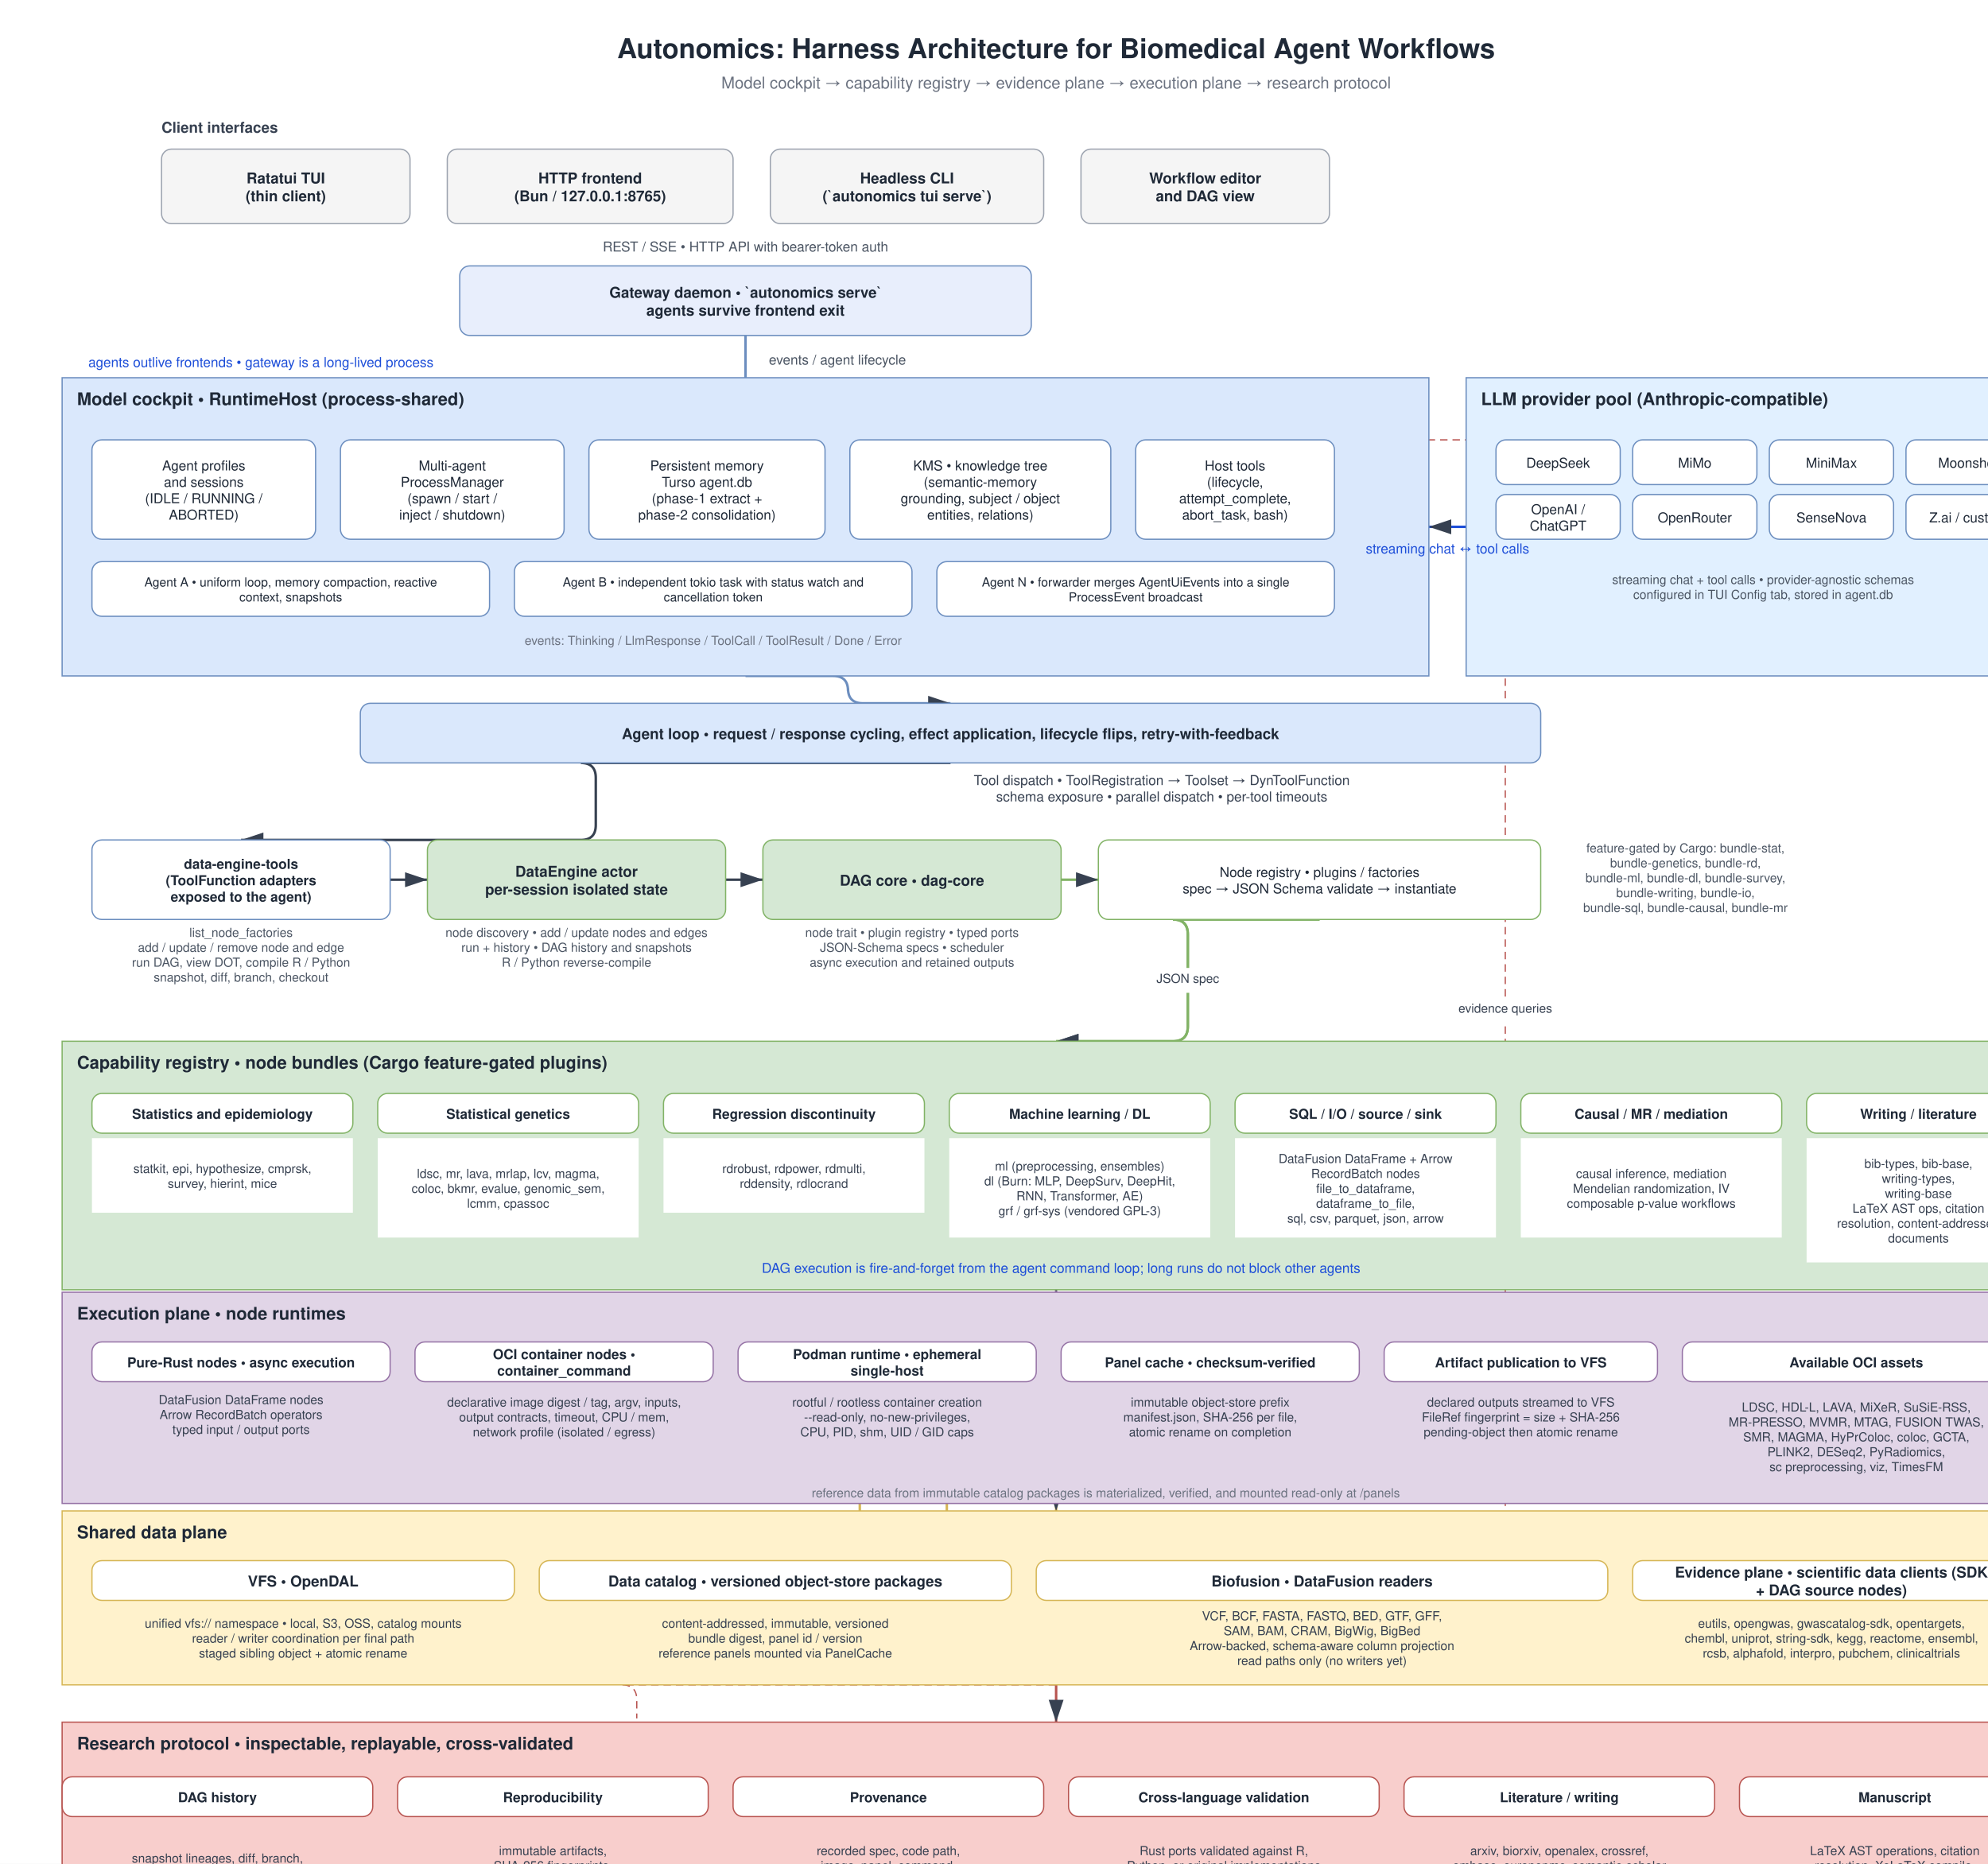
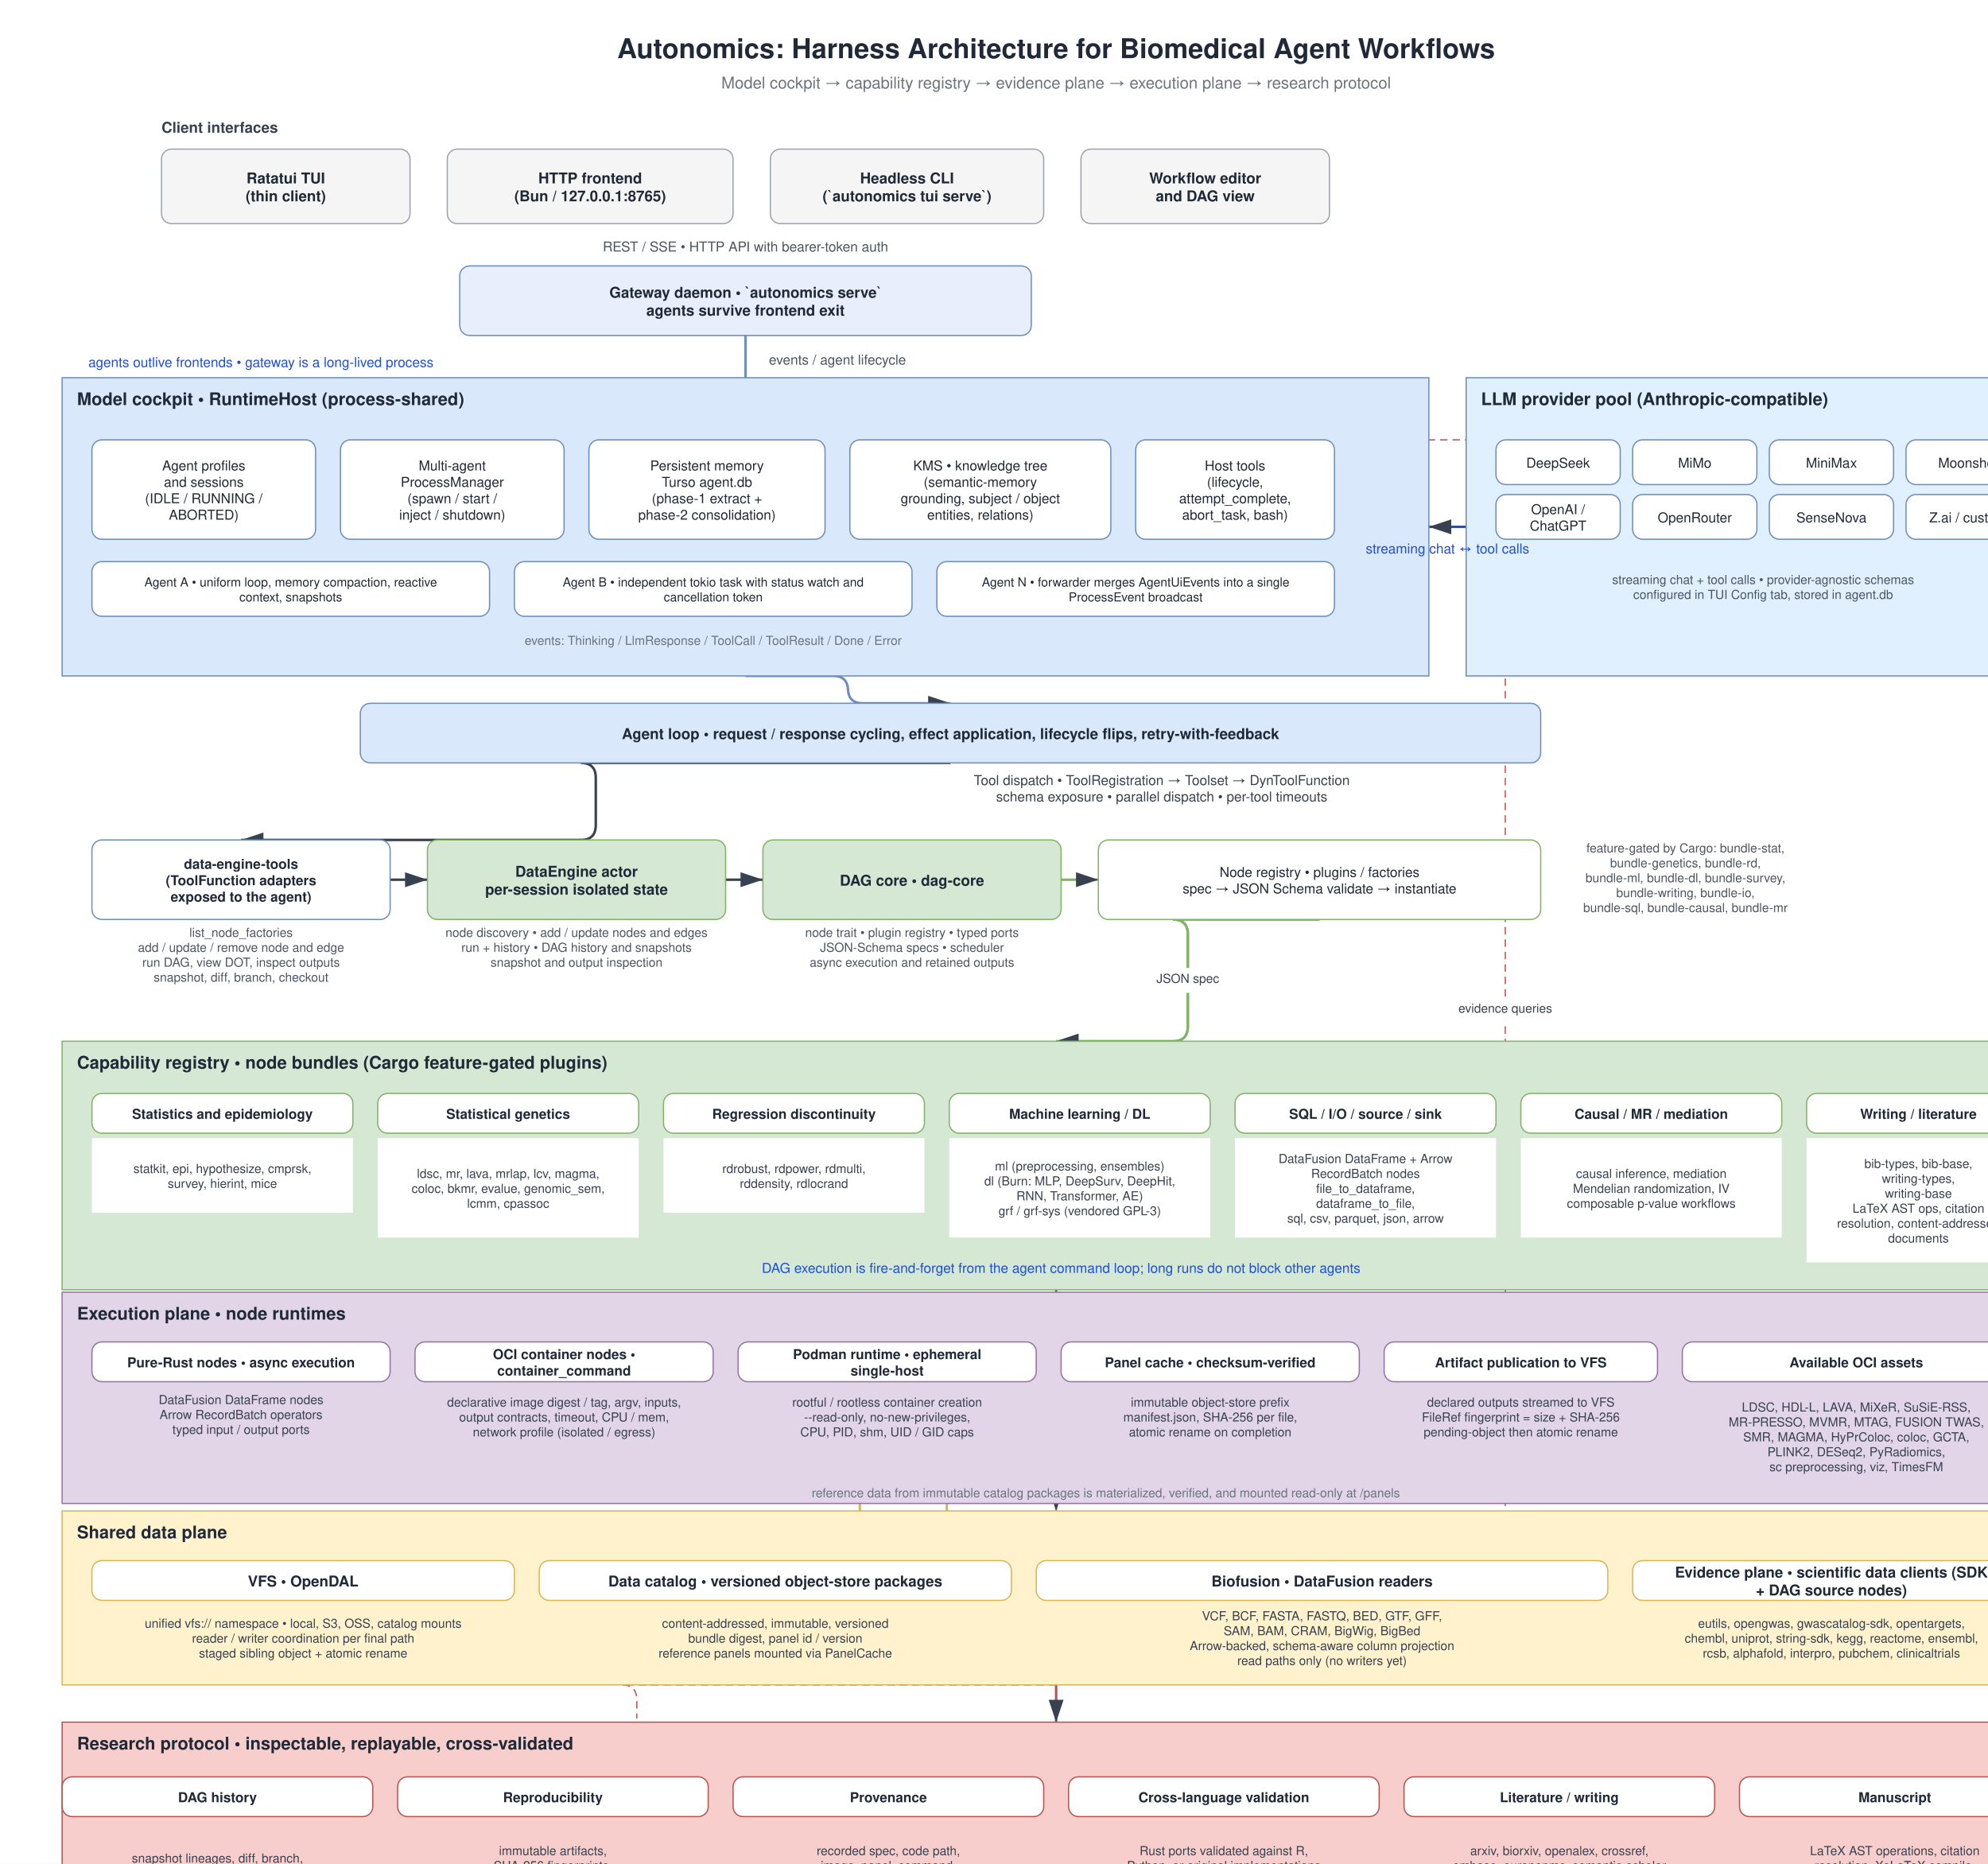
<svg xmlns="http://www.w3.org/2000/svg" viewBox="0 0 1600.0 1500.0" width="1600.0" height="1500.0">
  <defs>
    <marker id="arrow" markerWidth="10" markerHeight="10" refX="9" refY="3" orient="auto" markerUnits="strokeWidth">
      <path d="M0,0 L0,6 L9,3 z" fill="#374151" />
    </marker>
  </defs>
  <rect x="0" y="0" width="1600.0" height="1500.0" fill="#ffffff" />
  <path d="M 600.0 270.0 L 600.0 304.0" fill="none" stroke="#6c8ebf" stroke-width="2.0" />
  <path d="M 1180.0 424.0 L 1150.0 424.0" fill="none" stroke="#1d4ed8" stroke-width="2.0" marker-end="url(#arrow)" />
  <path d="M 600.0 544.0 L 670.5 544.0 Q 682.5 544.0 682.5 556.0 L 682.5 554.0 Q 682.5 566.0 694.5 566.0 L 765.0 566.0" fill="none" stroke="#6c8ebf" stroke-width="2.0" marker-end="url(#arrow)" />
  <path d="M 765.0 614.0 L 467.5 614.0 Q 479.5 614.0 479.5 626.0 L 479.5 664.0 Q 479.5 676.0 467.5 676.0 L 194.0 676.0" fill="none" stroke="#374151" stroke-width="2.0" marker-end="url(#arrow)" />
  <path d="M 314.0 708.0 L 344.0 708.0" fill="none" stroke="#374151" stroke-width="2.0" marker-end="url(#arrow)" />
  <path d="M 584.0 708.0 L 614.0 708.0" fill="none" stroke="#374151" stroke-width="2.0" marker-end="url(#arrow)" />
  <path d="M 854.0 708.0 L 884.0 708.0" fill="none" stroke="#82b366" stroke-width="2.0" marker-end="url(#arrow)" />
  <path d="M 1062.0 740.0 L 944.0 740.0 Q 956.0 740.0 956.0 752.0 L 956.0 826.0 Q 956.0 838.0 944.0 838.0 L 850.0 838.0" fill="none" stroke="#82b366" stroke-width="2.0" marker-end="url(#arrow)" />
  <path d="M 850.0 1038.0 L 850.0 1040.0" fill="none" stroke="#9673a6" stroke-width="2.0" marker-end="url(#arrow)" />
  <path d="M 850.0 1210.0 L 850.0 1216.0" fill="none" stroke="#d6b656" stroke-width="2.0" marker-end="url(#arrow)" />
  <path d="M 850.0 1356.0 L 850.0 1386.0" fill="none" stroke="#b85450" stroke-width="2.0" marker-end="url(#arrow)" />
  <path d="M 1062.0 740.0 L 944.0 740.0 Q 956.0 740.0 956.0 752.0 L 956.0 826.0 Q 956.0 838.0 944.0 838.0 L 850.0 838.0" fill="none" stroke="#82b366" stroke-width="2.0" marker-end="url(#arrow)" />
  <rect x="923.0" y="779.0" width="66.0" height="20.0" fill="white" stroke="none" rx="3" />
  <text x="956.0" y="791.0" fill="#374151" font-size="10" font-family="Helvetica, Arial, sans-serif" text-anchor="middle">JSON spec</text>
  <path d="M 1139.96 1112.928 L 679.98 1112.928 Q 691.98 1112.928 691.98 1124.928 L 691.98 1244.0 Q 691.98 1256.0 679.98 1256.0 L 244.0 1256.0" fill="none" stroke="#d6b656" stroke-width="2.0" marker-end="url(#arrow)" />
  <rect x="637.98" y="1174.464" width="108.0" height="20.0" fill="white" stroke="none" rx="3" />
  <text x="691.98" y="1186.464" fill="#374151" font-size="10" font-family="Helvetica, Arial, sans-serif" text-anchor="middle">vfs:// artifacts</text>
  <path d="M 900.08 1112.288 L 750.04 1112.288 Q 762.04 1112.288 762.04 1124.288 L 762.04 1244.0 Q 762.04 1256.0 750.04 1256.0 L 624.0 1256.0" fill="none" stroke="#d6b656" stroke-width="2.0" marker-end="url(#arrow)" />
  <rect x="672.04" y="1174.144" width="180.0" height="20.0" fill="white" stroke="none" rx="3" />
  <text x="762.04" y="1186.144" fill="#374151" font-size="10" font-family="Helvetica, Arial, sans-serif" text-anchor="middle">reference panels (read-only)</text>
  <path d="M 789.0 354.0 L 1199.5 354.0 Q 1211.5 354.0 1211.5 366.0 L 1211.5 1260.0 Q 1211.5 1272.0 1223.5 1272.0 L 1634.0 1272.0" fill="none" stroke="#b85450" stroke-width="1.0" stroke-dasharray="6 4" marker-end="url(#arrow)" />
  <rect x="1157.5" y="803.0" width="108.0" height="20.0" fill="white" stroke="none" rx="3" />
  <text x="1211.5" y="815.0" fill="#374151" font-size="10" font-family="Helvetica, Arial, sans-serif" text-anchor="middle">evidence queries</text>
  <path d="M 850.0 1356.0 L 500.5 1356.0 Q 512.5 1356.0 512.5 1368.0 L 512.5 1418.0 Q 512.5 1430.0 500.5 1430.0 L 175.0 1430.0" fill="none" stroke="#b85450" stroke-width="1.0" stroke-dasharray="6 4" marker-end="url(#arrow)" />
  <rect x="437.5" y="1383.0" width="150.0" height="20.0" fill="white" stroke="none" rx="3" />
  <text x="512.5" y="1395.0" fill="#374151" font-size="10" font-family="Helvetica, Arial, sans-serif" text-anchor="middle">replay / diff snapshots</text>
  <text x="850.0" y="46.8" fill="#1F2937" font-size="22.0" font-weight="bold" font-family="Helvetica, Arial, sans-serif" text-anchor="middle">Autonomics: Harness Architecture for Biomedical Agent Workflows</text>
  <text x="850.0" y="71.2" fill="#6B7280" font-size="13.0" font-weight="italic" font-family="Helvetica, Arial, sans-serif" text-anchor="middle">Model cockpit → capability registry → evidence plane → execution plane → research protocol</text>
  <text x="130.0" y="106.8" fill="#374151" font-size="12.0" font-weight="bold" font-family="Helvetica, Arial, sans-serif" text-anchor="start">Client interfaces</text>
  <rect x="130.0" y="120.0" width="200.0" height="60.0" rx="8" ry="8" fill="#f5f5f5" stroke="#9ca3af" stroke-width="1.0" />
  <text x="230.0" y="147.6" fill="#1F2937" font-size="12.0" font-weight="bold" font-family="Helvetica, Arial, sans-serif" text-anchor="middle">Ratatui TUI</text>
  <text x="230.0" y="162.0" fill="#1F2937" font-size="12.0" font-weight="bold" font-family="Helvetica, Arial, sans-serif" text-anchor="middle">(thin client)</text>
  <rect x="360.0" y="120.0" width="230.0" height="60.0" rx="8" ry="8" fill="#f5f5f5" stroke="#9ca3af" stroke-width="1.0" />
  <text x="475.0" y="147.6" fill="#1F2937" font-size="12.0" font-weight="bold" font-family="Helvetica, Arial, sans-serif" text-anchor="middle">HTTP frontend</text>
  <text x="475.0" y="162.0" fill="#1F2937" font-size="12.0" font-weight="bold" font-family="Helvetica, Arial, sans-serif" text-anchor="middle">(Bun / 127.0.0.1:8765)</text>
  <rect x="620.0" y="120.0" width="220.0" height="60.0" rx="8" ry="8" fill="#f5f5f5" stroke="#9ca3af" stroke-width="1.0" />
  <text x="730.0" y="147.6" fill="#1F2937" font-size="12.0" font-weight="bold" font-family="Helvetica, Arial, sans-serif" text-anchor="middle">Headless CLI</text>
  <text x="730.0" y="162.0" fill="#1F2937" font-size="12.0" font-weight="bold" font-family="Helvetica, Arial, sans-serif" text-anchor="middle">(`autonomics tui serve`)</text>
  <rect x="870.0" y="120.0" width="200.0" height="60.0" rx="8" ry="8" fill="#f5f5f5" stroke="#9ca3af" stroke-width="1.0" />
  <text x="970.0" y="147.6" fill="#1F2937" font-size="12.0" font-weight="bold" font-family="Helvetica, Arial, sans-serif" text-anchor="middle">Workflow editor</text>
  <text x="970.0" y="162.0" fill="#1F2937" font-size="12.0" font-weight="bold" font-family="Helvetica, Arial, sans-serif" text-anchor="middle">and DAG view</text>
  <text x="600.0" y="202.4" fill="#4b5563" font-size="11.0" font-weight="italic" font-family="Helvetica, Arial, sans-serif" text-anchor="middle">REST / SSE  •  HTTP API with bearer-token auth</text>
  <rect x="370.0" y="214.0" width="460.0" height="56.0" rx="8" ry="8" fill="#e8eefc" stroke="#6c8ebf" stroke-width="1.0" />
  <text x="600.0" y="239.6" fill="#1F2937" font-size="12.0" font-weight="bold" font-family="Helvetica, Arial, sans-serif" text-anchor="middle">Gateway daemon  •  `autonomics serve`</text>
  <text x="600.0" y="254.0" fill="#1F2937" font-size="12.0" font-weight="bold" font-family="Helvetica, Arial, sans-serif" text-anchor="middle">agents survive frontend exit</text>
  <text x="674.0" y="293.4" fill="#4b5563" font-size="11.0" font-weight="italic" font-family="Helvetica, Arial, sans-serif" text-anchor="middle">events / agent lifecycle</text>
  <rect x="50.0" y="304.0" width="1100.0" height="240.0" rx="0" ry="0" fill="#dae8fc" stroke="#6c8ebf" stroke-width="1.0" />
  <text x="62.0" y="326.0" fill="#1F2937" font-size="14.0" font-weight="bold" font-family="Helvetica, Arial, sans-serif" text-anchor="start">Model cockpit  •  RuntimeHost (process-shared)</text>
  <rect x="74.0" y="354.0" width="180.0" height="80.0" rx="8" ry="8" fill="#ffffff" stroke="#6c8ebf" stroke-width="1.0" />
  <text x="164.0" y="378.6" fill="#1F2937" font-size="11.0" font-weight="italic" font-family="Helvetica, Arial, sans-serif" text-anchor="middle">Agent profiles</text>
  <text x="164.0" y="391.8" fill="#1F2937" font-size="11.0" font-weight="italic" font-family="Helvetica, Arial, sans-serif" text-anchor="middle">and sessions</text>
  <text x="164.0" y="405.0" fill="#1F2937" font-size="11.0" font-weight="italic" font-family="Helvetica, Arial, sans-serif" text-anchor="middle">(IDLE / RUNNING /</text>
  <text x="164.0" y="418.2" fill="#1F2937" font-size="11.0" font-weight="italic" font-family="Helvetica, Arial, sans-serif" text-anchor="middle">ABORTED)</text>
  <rect x="274.0" y="354.0" width="180.0" height="80.0" rx="8" ry="8" fill="#ffffff" stroke="#6c8ebf" stroke-width="1.0" />
  <text x="364.0" y="378.6" fill="#1F2937" font-size="11.0" font-weight="italic" font-family="Helvetica, Arial, sans-serif" text-anchor="middle">Multi-agent</text>
  <text x="364.0" y="391.8" fill="#1F2937" font-size="11.0" font-weight="italic" font-family="Helvetica, Arial, sans-serif" text-anchor="middle">ProcessManager</text>
  <text x="364.0" y="405.0" fill="#1F2937" font-size="11.0" font-weight="italic" font-family="Helvetica, Arial, sans-serif" text-anchor="middle">(spawn / start /</text>
  <text x="364.0" y="418.2" fill="#1F2937" font-size="11.0" font-weight="italic" font-family="Helvetica, Arial, sans-serif" text-anchor="middle">inject / shutdown)</text>
  <rect x="474.0" y="354.0" width="190.0" height="80.0" rx="8" ry="8" fill="#ffffff" stroke="#6c8ebf" stroke-width="1.0" />
  <text x="569.0" y="378.6" fill="#1F2937" font-size="11.0" font-weight="italic" font-family="Helvetica, Arial, sans-serif" text-anchor="middle">Persistent memory</text>
  <text x="569.0" y="391.8" fill="#1F2937" font-size="11.0" font-weight="italic" font-family="Helvetica, Arial, sans-serif" text-anchor="middle">Turso agent.db</text>
  <text x="569.0" y="405.0" fill="#1F2937" font-size="11.0" font-weight="italic" font-family="Helvetica, Arial, sans-serif" text-anchor="middle">(phase-1 extract +</text>
  <text x="569.0" y="418.2" fill="#1F2937" font-size="11.0" font-weight="italic" font-family="Helvetica, Arial, sans-serif" text-anchor="middle">phase-2 consolidation)</text>
  <rect x="684.0" y="354.0" width="210.0" height="80.0" rx="8" ry="8" fill="#ffffff" stroke="#6c8ebf" stroke-width="1.0" />
  <text x="789.0" y="378.6" fill="#1F2937" font-size="11.0" font-weight="italic" font-family="Helvetica, Arial, sans-serif" text-anchor="middle">KMS  •  knowledge tree</text>
  <text x="789.0" y="391.8" fill="#1F2937" font-size="11.0" font-weight="italic" font-family="Helvetica, Arial, sans-serif" text-anchor="middle">(semantic-memory</text>
  <text x="789.0" y="405.0" fill="#1F2937" font-size="11.0" font-weight="italic" font-family="Helvetica, Arial, sans-serif" text-anchor="middle">grounding, subject / object</text>
  <text x="789.0" y="418.2" fill="#1F2937" font-size="11.0" font-weight="italic" font-family="Helvetica, Arial, sans-serif" text-anchor="middle">entities, relations)</text>
  <rect x="914.0" y="354.0" width="160.0" height="80.0" rx="8" ry="8" fill="#ffffff" stroke="#6c8ebf" stroke-width="1.0" />
  <text x="994.0" y="378.6" fill="#1F2937" font-size="11.0" font-weight="italic" font-family="Helvetica, Arial, sans-serif" text-anchor="middle">Host tools</text>
  <text x="994.0" y="391.8" fill="#1F2937" font-size="11.0" font-weight="italic" font-family="Helvetica, Arial, sans-serif" text-anchor="middle">(lifecycle,</text>
  <text x="994.0" y="405.0" fill="#1F2937" font-size="11.0" font-weight="italic" font-family="Helvetica, Arial, sans-serif" text-anchor="middle">attempt_complete,</text>
  <text x="994.0" y="418.2" fill="#1F2937" font-size="11.0" font-weight="italic" font-family="Helvetica, Arial, sans-serif" text-anchor="middle">abort_task, bash)</text>
  <rect x="74.0" y="452.0" width="320.0" height="44.0" rx="8" ry="8" fill="#ffffff" stroke="#6c8ebf" stroke-width="1.0" />
  <text x="234.0" y="472.0" fill="#1F2937" font-size="10.0" font-weight="italic" font-family="Helvetica, Arial, sans-serif" text-anchor="middle">Agent A  •  uniform loop, memory compaction, reactive</text>
  <text x="234.0" y="484.0" fill="#1F2937" font-size="10.0" font-weight="italic" font-family="Helvetica, Arial, sans-serif" text-anchor="middle">context, snapshots</text>
  <rect x="414.0" y="452.0" width="320.0" height="44.0" rx="8" ry="8" fill="#ffffff" stroke="#6c8ebf" stroke-width="1.0" />
  <text x="574.0" y="472.0" fill="#1F2937" font-size="10.0" font-weight="italic" font-family="Helvetica, Arial, sans-serif" text-anchor="middle">Agent B  •  independent tokio task with status watch and</text>
  <text x="574.0" y="484.0" fill="#1F2937" font-size="10.0" font-weight="italic" font-family="Helvetica, Arial, sans-serif" text-anchor="middle">cancellation token</text>
  <rect x="754.0" y="452.0" width="320.0" height="44.0" rx="8" ry="8" fill="#ffffff" stroke="#6c8ebf" stroke-width="1.0" />
  <text x="914.0" y="472.0" fill="#1F2937" font-size="10.0" font-weight="italic" font-family="Helvetica, Arial, sans-serif" text-anchor="middle">Agent N  •  forwarder merges AgentUiEvents into a single</text>
  <text x="914.0" y="484.0" fill="#1F2937" font-size="10.0" font-weight="italic" font-family="Helvetica, Arial, sans-serif" text-anchor="middle">ProcessEvent broadcast</text>
  <text x="574.0" y="519.0" fill="#6b7280" font-size="10.0" font-weight="italic" font-family="Helvetica, Arial, sans-serif" text-anchor="middle">events: Thinking / LlmResponse / ToolCall / ToolResult / Done / Error</text>
  <rect x="1180.0" y="304.0" width="470.0" height="240.0" rx="0" ry="0" fill="#e1f0ff" stroke="#6c8ebf" stroke-width="1.0" />
  <text x="1192.0" y="326.0" fill="#1F2937" font-size="14.0" font-weight="bold" font-family="Helvetica, Arial, sans-serif" text-anchor="start">LLM provider pool (Anthropic-compatible)</text>
  <rect x="1204.0" y="354.0" width="100.0" height="36.0" rx="8" ry="8" fill="#ffffff" stroke="#6c8ebf" stroke-width="1.0" />
  <text x="1254.0" y="376.4" fill="#1F2937" font-size="11.0" font-weight="italic" font-family="Helvetica, Arial, sans-serif" text-anchor="middle">DeepSeek</text>
  <rect x="1314.0" y="354.0" width="100.0" height="36.0" rx="8" ry="8" fill="#ffffff" stroke="#6c8ebf" stroke-width="1.0" />
  <text x="1364.0" y="376.4" fill="#1F2937" font-size="11.0" font-weight="italic" font-family="Helvetica, Arial, sans-serif" text-anchor="middle">MiMo</text>
  <rect x="1424.0" y="354.0" width="100.0" height="36.0" rx="8" ry="8" fill="#ffffff" stroke="#6c8ebf" stroke-width="1.0" />
  <text x="1474.0" y="376.4" fill="#1F2937" font-size="11.0" font-weight="italic" font-family="Helvetica, Arial, sans-serif" text-anchor="middle">MiniMax</text>
  <rect x="1534.0" y="354.0" width="100.0" height="36.0" rx="8" ry="8" fill="#ffffff" stroke="#6c8ebf" stroke-width="1.0" />
  <text x="1584.0" y="376.4" fill="#1F2937" font-size="11.0" font-weight="italic" font-family="Helvetica, Arial, sans-serif" text-anchor="middle">Moonshot</text>
  <rect x="1204.0" y="398.0" width="100.0" height="36.0" rx="8" ry="8" fill="#ffffff" stroke="#6c8ebf" stroke-width="1.0" />
  <text x="1254.0" y="413.8" fill="#1F2937" font-size="11.0" font-weight="italic" font-family="Helvetica, Arial, sans-serif" text-anchor="middle">OpenAI /</text>
  <text x="1254.0" y="427.0" fill="#1F2937" font-size="11.0" font-weight="italic" font-family="Helvetica, Arial, sans-serif" text-anchor="middle">ChatGPT</text>
  <rect x="1314.0" y="398.0" width="100.0" height="36.0" rx="8" ry="8" fill="#ffffff" stroke="#6c8ebf" stroke-width="1.0" />
  <text x="1364.0" y="420.4" fill="#1F2937" font-size="11.0" font-weight="italic" font-family="Helvetica, Arial, sans-serif" text-anchor="middle">OpenRouter</text>
  <rect x="1424.0" y="398.0" width="100.0" height="36.0" rx="8" ry="8" fill="#ffffff" stroke="#6c8ebf" stroke-width="1.0" />
  <text x="1474.0" y="420.4" fill="#1F2937" font-size="11.0" font-weight="italic" font-family="Helvetica, Arial, sans-serif" text-anchor="middle">SenseNova</text>
  <rect x="1534.0" y="398.0" width="100.0" height="36.0" rx="8" ry="8" fill="#ffffff" stroke="#6c8ebf" stroke-width="1.0" />
  <text x="1584.0" y="420.4" fill="#1F2937" font-size="11.0" font-weight="italic" font-family="Helvetica, Arial, sans-serif" text-anchor="middle">Z.ai / custom</text>
  <text x="1419.0" y="470.0" fill="#4b5563" font-size="10.0" font-weight="italic" font-family="Helvetica, Arial, sans-serif" text-anchor="middle">streaming chat + tool calls  •  provider-agnostic schemas</text>
  <text x="1419.0" y="482.0" fill="#4b5563" font-size="10.0" font-weight="italic" font-family="Helvetica, Arial, sans-serif" text-anchor="middle">configured in TUI Config tab, stored in agent.db</text>
  <text x="1165.0" y="445.4" fill="#1d4ed8" font-size="11.0" font-weight="italic" font-family="Helvetica, Arial, sans-serif" text-anchor="middle">streaming chat ↔ tool calls</text>
  <rect x="290.0" y="566.0" width="950.0" height="48.0" rx="8" ry="8" fill="#dae8fc" stroke="#6c8ebf" stroke-width="1.0" />
  <text x="765.0" y="594.8" fill="#1F2937" font-size="12.0" font-weight="bold" font-family="Helvetica, Arial, sans-serif" text-anchor="middle">Agent loop  •  request / response cycling, effect application, lifecycle flips, retry-with-feedback</text>
  <text x="935.0" y="631.8" fill="#374151" font-size="11.0" font-weight="italic" font-family="Helvetica, Arial, sans-serif" text-anchor="middle">Tool dispatch  •  ToolRegistration → Toolset → DynToolFunction</text>
  <text x="935.0" y="645.0" fill="#374151" font-size="11.0" font-weight="italic" font-family="Helvetica, Arial, sans-serif" text-anchor="middle">schema exposure  •  parallel dispatch  •  per-tool timeouts</text>
  <rect x="74.0" y="676.0" width="240.0" height="64.0" rx="8" ry="8" fill="#ffffff" stroke="#6c8ebf" stroke-width="1.0" />
  <text x="194.0" y="699.2" fill="#1F2937" font-size="11.0" font-weight="bold" font-family="Helvetica, Arial, sans-serif" text-anchor="middle">data-engine-tools</text>
  <text x="194.0" y="712.4" fill="#1F2937" font-size="11.0" font-weight="bold" font-family="Helvetica, Arial, sans-serif" text-anchor="middle">(ToolFunction adapters</text>
  <text x="194.0" y="725.6" fill="#1F2937" font-size="11.0" font-weight="bold" font-family="Helvetica, Arial, sans-serif" text-anchor="middle">exposed to the agent)</text>
  <text x="194.0" y="754.0" fill="#4b5563" font-size="10.0" font-weight="italic" font-family="Helvetica, Arial, sans-serif" text-anchor="middle">list_node_factories</text>
  <text x="194.0" y="766.0" fill="#4b5563" font-size="10.0" font-weight="italic" font-family="Helvetica, Arial, sans-serif" text-anchor="middle">add / update / remove node and edge</text>
-   <text x="194.0" y="778.0" fill="#4b5563" font-size="10.0" font-weight="italic" font-family="Helvetica, Arial, sans-serif" text-anchor="middle">run DAG, view DOT, compile R / Python</text>
+   <text x="194.0" y="778.0" fill="#4b5563" font-size="10.0" font-weight="italic" font-family="Helvetica, Arial, sans-serif" text-anchor="middle">run DAG, view DOT, inspect outputs</text>
  <text x="194.0" y="790.0" fill="#4b5563" font-size="10.0" font-weight="italic" font-family="Helvetica, Arial, sans-serif" text-anchor="middle">snapshot, diff, branch, checkout</text>
  <rect x="344.0" y="676.0" width="240.0" height="64.0" rx="8" ry="8" fill="#d5e8d4" stroke="#82b366" stroke-width="1.0" />
  <text x="464.0" y="705.6" fill="#1F2937" font-size="12.0" font-weight="bold" font-family="Helvetica, Arial, sans-serif" text-anchor="middle">DataEngine actor</text>
  <text x="464.0" y="720.0" fill="#1F2937" font-size="12.0" font-weight="bold" font-family="Helvetica, Arial, sans-serif" text-anchor="middle">per-session isolated state</text>
  <text x="464.0" y="754.0" fill="#4b5563" font-size="10.0" font-weight="italic" font-family="Helvetica, Arial, sans-serif" text-anchor="middle">node discovery  •  add / update nodes and edges</text>
  <text x="464.0" y="766.0" fill="#4b5563" font-size="10.0" font-weight="italic" font-family="Helvetica, Arial, sans-serif" text-anchor="middle">run + history  •  DAG history and snapshots</text>
-   <text x="464.0" y="778.0" fill="#4b5563" font-size="10.0" font-weight="italic" font-family="Helvetica, Arial, sans-serif" text-anchor="middle">R / Python reverse-compile</text>
+   <text x="464.0" y="778.0" fill="#4b5563" font-size="10.0" font-weight="italic" font-family="Helvetica, Arial, sans-serif" text-anchor="middle">snapshot and output inspection</text>
  <rect x="614.0" y="676.0" width="240.0" height="64.0" rx="8" ry="8" fill="#d5e8d4" stroke="#82b366" stroke-width="1.0" />
  <text x="734.0" y="712.8" fill="#1F2937" font-size="12.0" font-weight="bold" font-family="Helvetica, Arial, sans-serif" text-anchor="middle">DAG core  •  dag-core</text>
  <text x="734.0" y="754.0" fill="#4b5563" font-size="10.0" font-weight="italic" font-family="Helvetica, Arial, sans-serif" text-anchor="middle">node trait  •  plugin registry  •  typed ports</text>
  <text x="734.0" y="766.0" fill="#4b5563" font-size="10.0" font-weight="italic" font-family="Helvetica, Arial, sans-serif" text-anchor="middle">JSON-Schema specs  •  scheduler</text>
  <text x="734.0" y="778.0" fill="#4b5563" font-size="10.0" font-weight="italic" font-family="Helvetica, Arial, sans-serif" text-anchor="middle">async execution and retained outputs</text>
  <rect x="884.0" y="676.0" width="356.0" height="64.0" rx="8" ry="8" fill="#ffffff" stroke="#82b366" stroke-width="1.0" />
  <text x="1062.0" y="705.8" fill="#1F2937" font-size="11.0" font-weight="italic" font-family="Helvetica, Arial, sans-serif" text-anchor="middle">Node registry  •  plugins / factories</text>
  <text x="1062.0" y="719.0" fill="#1F2937" font-size="11.0" font-weight="italic" font-family="Helvetica, Arial, sans-serif" text-anchor="middle">spec  →  JSON Schema validate  →  instantiate</text>
  <text x="1356.5" y="686.0" fill="#4b5563" font-size="10.0" font-weight="italic" font-family="Helvetica, Arial, sans-serif" text-anchor="middle">feature-gated by Cargo: bundle-stat,</text>
  <text x="1356.5" y="698.0" fill="#4b5563" font-size="10.0" font-weight="italic" font-family="Helvetica, Arial, sans-serif" text-anchor="middle">bundle-genetics, bundle-rd,</text>
  <text x="1356.5" y="710.0" fill="#4b5563" font-size="10.0" font-weight="italic" font-family="Helvetica, Arial, sans-serif" text-anchor="middle">bundle-ml, bundle-dl, bundle-survey,</text>
  <text x="1356.5" y="722.0" fill="#4b5563" font-size="10.0" font-weight="italic" font-family="Helvetica, Arial, sans-serif" text-anchor="middle">bundle-writing, bundle-io,</text>
  <text x="1356.5" y="734.0" fill="#4b5563" font-size="10.0" font-weight="italic" font-family="Helvetica, Arial, sans-serif" text-anchor="middle">bundle-sql, bundle-causal, bundle-mr</text>
  <rect x="50.0" y="838.0" width="1600.0" height="200.0" rx="0" ry="0" fill="#d5e8d4" stroke="#82b366" stroke-width="1.0" />
  <text x="62.0" y="860.0" fill="#1F2937" font-size="14.0" font-weight="bold" font-family="Helvetica, Arial, sans-serif" text-anchor="start">Capability registry  •  node bundles (Cargo feature-gated plugins)</text>
  <rect x="74.0" y="880.0" width="210.0" height="32.0" rx="8" ry="8" fill="#ffffff" stroke="#82b366" stroke-width="1.0" />
  <text x="179.0" y="900.4" fill="#1F2937" font-size="11.0" font-weight="bold" font-family="Helvetica, Arial, sans-serif" text-anchor="middle">Statistics and epidemiology</text>
  <rect x="74.0" y="916.0" width="210.0" height="60.0" rx="0" ry="0" fill="#ffffff" stroke="none" stroke-width="1.0" />
  <text x="179.0" y="944.0" fill="#374151" font-size="10.0" font-weight="italic" font-family="Helvetica, Arial, sans-serif" text-anchor="middle">statkit, epi, hypothesize, cmprsk,</text>
  <text x="179.0" y="956.0" fill="#374151" font-size="10.0" font-weight="italic" font-family="Helvetica, Arial, sans-serif" text-anchor="middle">survey, hierint, mice</text>
  <rect x="304.0" y="880.0" width="210.0" height="32.0" rx="8" ry="8" fill="#ffffff" stroke="#82b366" stroke-width="1.0" />
  <text x="409.0" y="900.4" fill="#1F2937" font-size="11.0" font-weight="bold" font-family="Helvetica, Arial, sans-serif" text-anchor="middle">Statistical genetics</text>
  <rect x="304.0" y="916.0" width="210.0" height="80.0" rx="0" ry="0" fill="#ffffff" stroke="none" stroke-width="1.0" />
  <text x="409.0" y="948.0" fill="#374151" font-size="10.0" font-weight="italic" font-family="Helvetica, Arial, sans-serif" text-anchor="middle">ldsc, mr, lava, mrlap, lcv, magma,</text>
  <text x="409.0" y="960.0" fill="#374151" font-size="10.0" font-weight="italic" font-family="Helvetica, Arial, sans-serif" text-anchor="middle">coloc, bkmr, evalue, genomic_sem,</text>
  <text x="409.0" y="972.0" fill="#374151" font-size="10.0" font-weight="italic" font-family="Helvetica, Arial, sans-serif" text-anchor="middle">lcmm, cpassoc</text>
  <rect x="534.0" y="880.0" width="210.0" height="32.0" rx="8" ry="8" fill="#ffffff" stroke="#82b366" stroke-width="1.0" />
  <text x="639.0" y="900.4" fill="#1F2937" font-size="11.0" font-weight="bold" font-family="Helvetica, Arial, sans-serif" text-anchor="middle">Regression discontinuity</text>
  <rect x="534.0" y="916.0" width="210.0" height="60.0" rx="0" ry="0" fill="#ffffff" stroke="none" stroke-width="1.0" />
  <text x="639.0" y="944.0" fill="#374151" font-size="10.0" font-weight="italic" font-family="Helvetica, Arial, sans-serif" text-anchor="middle">rdrobust, rdpower, rdmulti,</text>
  <text x="639.0" y="956.0" fill="#374151" font-size="10.0" font-weight="italic" font-family="Helvetica, Arial, sans-serif" text-anchor="middle">rddensity, rdlocrand</text>
  <rect x="764.0" y="880.0" width="210.0" height="32.0" rx="8" ry="8" fill="#ffffff" stroke="#82b366" stroke-width="1.0" />
  <text x="869.0" y="900.4" fill="#1F2937" font-size="11.0" font-weight="bold" font-family="Helvetica, Arial, sans-serif" text-anchor="middle">Machine learning / DL</text>
  <rect x="764.0" y="916.0" width="210.0" height="80.0" rx="0" ry="0" fill="#ffffff" stroke="none" stroke-width="1.0" />
  <text x="869.0" y="942.0" fill="#374151" font-size="10.0" font-weight="italic" font-family="Helvetica, Arial, sans-serif" text-anchor="middle">ml (preprocessing, ensembles)</text>
  <text x="869.0" y="954.0" fill="#374151" font-size="10.0" font-weight="italic" font-family="Helvetica, Arial, sans-serif" text-anchor="middle">dl (Burn: MLP, DeepSurv, DeepHit,</text>
  <text x="869.0" y="966.0" fill="#374151" font-size="10.0" font-weight="italic" font-family="Helvetica, Arial, sans-serif" text-anchor="middle">RNN, Transformer, AE)</text>
  <text x="869.0" y="978.0" fill="#374151" font-size="10.0" font-weight="italic" font-family="Helvetica, Arial, sans-serif" text-anchor="middle">grf / grf-sys (vendored GPL-3)</text>
  <rect x="994.0" y="880.0" width="210.0" height="32.0" rx="8" ry="8" fill="#ffffff" stroke="#82b366" stroke-width="1.0" />
  <text x="1099.0" y="900.4" fill="#1F2937" font-size="11.0" font-weight="bold" font-family="Helvetica, Arial, sans-serif" text-anchor="middle">SQL / I/O / source / sink</text>
  <rect x="994.0" y="916.0" width="210.0" height="80.0" rx="0" ry="0" fill="#ffffff" stroke="none" stroke-width="1.0" />
  <text x="1099.0" y="936.0" fill="#374151" font-size="10.0" font-weight="italic" font-family="Helvetica, Arial, sans-serif" text-anchor="middle">DataFusion DataFrame + Arrow</text>
  <text x="1099.0" y="948.0" fill="#374151" font-size="10.0" font-weight="italic" font-family="Helvetica, Arial, sans-serif" text-anchor="middle">RecordBatch nodes</text>
  <text x="1099.0" y="960.0" fill="#374151" font-size="10.0" font-weight="italic" font-family="Helvetica, Arial, sans-serif" text-anchor="middle">file_to_dataframe,</text>
  <text x="1099.0" y="972.0" fill="#374151" font-size="10.0" font-weight="italic" font-family="Helvetica, Arial, sans-serif" text-anchor="middle">dataframe_to_file,</text>
  <text x="1099.0" y="984.0" fill="#374151" font-size="10.0" font-weight="italic" font-family="Helvetica, Arial, sans-serif" text-anchor="middle">sql, csv, parquet, json, arrow</text>
  <rect x="1224.0" y="880.0" width="210.0" height="32.0" rx="8" ry="8" fill="#ffffff" stroke="#82b366" stroke-width="1.0" />
  <text x="1329.0" y="900.4" fill="#1F2937" font-size="11.0" font-weight="bold" font-family="Helvetica, Arial, sans-serif" text-anchor="middle">Causal / MR / mediation</text>
  <rect x="1224.0" y="916.0" width="210.0" height="80.0" rx="0" ry="0" fill="#ffffff" stroke="none" stroke-width="1.0" />
  <text x="1329.0" y="948.0" fill="#374151" font-size="10.0" font-weight="italic" font-family="Helvetica, Arial, sans-serif" text-anchor="middle">causal inference, mediation</text>
  <text x="1329.0" y="960.0" fill="#374151" font-size="10.0" font-weight="italic" font-family="Helvetica, Arial, sans-serif" text-anchor="middle">Mendelian randomization, IV</text>
  <text x="1329.0" y="972.0" fill="#374151" font-size="10.0" font-weight="italic" font-family="Helvetica, Arial, sans-serif" text-anchor="middle">composable p-value workflows</text>
  <rect x="1454.0" y="880.0" width="180.0" height="32.0" rx="8" ry="8" fill="#ffffff" stroke="#82b366" stroke-width="1.0" />
  <text x="1544.0" y="900.4" fill="#1F2937" font-size="11.0" font-weight="bold" font-family="Helvetica, Arial, sans-serif" text-anchor="middle">Writing / literature</text>
  <rect x="1454.0" y="916.0" width="180.0" height="100.0" rx="0" ry="0" fill="#ffffff" stroke="none" stroke-width="1.0" />
  <text x="1544.0" y="940.0" fill="#374151" font-size="10.0" font-weight="italic" font-family="Helvetica, Arial, sans-serif" text-anchor="middle">bib-types, bib-base,</text>
  <text x="1544.0" y="952.0" fill="#374151" font-size="10.0" font-weight="italic" font-family="Helvetica, Arial, sans-serif" text-anchor="middle">writing-types,</text>
  <text x="1544.0" y="964.0" fill="#374151" font-size="10.0" font-weight="italic" font-family="Helvetica, Arial, sans-serif" text-anchor="middle">writing-base</text>
  <text x="1544.0" y="976.0" fill="#374151" font-size="10.0" font-weight="italic" font-family="Helvetica, Arial, sans-serif" text-anchor="middle">LaTeX AST ops, citation</text>
  <text x="1544.0" y="988.0" fill="#374151" font-size="10.0" font-weight="italic" font-family="Helvetica, Arial, sans-serif" text-anchor="middle">resolution, content-addressed</text>
  <text x="1544.0" y="1000.0" fill="#374151" font-size="10.0" font-weight="italic" font-family="Helvetica, Arial, sans-serif" text-anchor="middle">documents</text>
  <text x="854.0" y="1024.4" fill="#1d4ed8" font-size="11.0" font-weight="italic" font-family="Helvetica, Arial, sans-serif" text-anchor="middle">DAG execution is fire-and-forget from the agent command loop; long runs do not block other agents</text>
  <rect x="50.0" y="1040.0" width="1600.0" height="170.0" rx="0" ry="0" fill="#e1d5e7" stroke="#9673a6" stroke-width="1.0" />
  <text x="62.0" y="1062.0" fill="#1F2937" font-size="14.0" font-weight="bold" font-family="Helvetica, Arial, sans-serif" text-anchor="start">Execution plane  •  node runtimes</text>
  <rect x="74.0" y="1080.0" width="240.0" height="32.0" rx="8" ry="8" fill="#ffffff" stroke="#9673a6" stroke-width="1.0" />
  <text x="194.0" y="1100.4" fill="#1F2937" font-size="11.0" font-weight="bold" font-family="Helvetica, Arial, sans-serif" text-anchor="middle">Pure-Rust nodes  •  async execution</text>
  <text x="194.0" y="1130.0" fill="#374151" font-size="10.0" font-weight="italic" font-family="Helvetica, Arial, sans-serif" text-anchor="middle">DataFusion DataFrame nodes</text>
  <text x="194.0" y="1142.0" fill="#374151" font-size="10.0" font-weight="italic" font-family="Helvetica, Arial, sans-serif" text-anchor="middle">Arrow RecordBatch operators</text>
  <text x="194.0" y="1154.0" fill="#374151" font-size="10.0" font-weight="italic" font-family="Helvetica, Arial, sans-serif" text-anchor="middle">typed input / output ports</text>
  <rect x="334.0" y="1080.0" width="240.0" height="32.0" rx="8" ry="8" fill="#ffffff" stroke="#9673a6" stroke-width="1.0" />
  <text x="454.0" y="1093.8" fill="#1F2937" font-size="11.0" font-weight="bold" font-family="Helvetica, Arial, sans-serif" text-anchor="middle">OCI container nodes  •</text>
  <text x="454.0" y="1107.0" fill="#1F2937" font-size="11.0" font-weight="bold" font-family="Helvetica, Arial, sans-serif" text-anchor="middle">container_command</text>
  <text x="454.0" y="1132.0" fill="#374151" font-size="10.0" font-weight="italic" font-family="Helvetica, Arial, sans-serif" text-anchor="middle">declarative image digest / tag, argv, inputs,</text>
  <text x="454.0" y="1144.0" fill="#374151" font-size="10.0" font-weight="italic" font-family="Helvetica, Arial, sans-serif" text-anchor="middle">output contracts, timeout, CPU / mem,</text>
  <text x="454.0" y="1156.0" fill="#374151" font-size="10.0" font-weight="italic" font-family="Helvetica, Arial, sans-serif" text-anchor="middle">network profile (isolated / egress)</text>
  <rect x="594.0" y="1080.0" width="240.0" height="32.0" rx="8" ry="8" fill="#ffffff" stroke="#9673a6" stroke-width="1.0" />
  <text x="714.0" y="1093.8" fill="#1F2937" font-size="11.0" font-weight="bold" font-family="Helvetica, Arial, sans-serif" text-anchor="middle">Podman runtime  •  ephemeral</text>
  <text x="714.0" y="1107.0" fill="#1F2937" font-size="11.0" font-weight="bold" font-family="Helvetica, Arial, sans-serif" text-anchor="middle">single-host</text>
  <text x="714.0" y="1132.0" fill="#374151" font-size="10.0" font-weight="italic" font-family="Helvetica, Arial, sans-serif" text-anchor="middle">rootful / rootless container creation</text>
  <text x="714.0" y="1144.0" fill="#374151" font-size="10.0" font-weight="italic" font-family="Helvetica, Arial, sans-serif" text-anchor="middle">--read-only, no-new-privileges,</text>
  <text x="714.0" y="1156.0" fill="#374151" font-size="10.0" font-weight="italic" font-family="Helvetica, Arial, sans-serif" text-anchor="middle">CPU, PID, shm, UID / GID caps</text>
  <rect x="854.0" y="1080.0" width="240.0" height="32.0" rx="8" ry="8" fill="#ffffff" stroke="#9673a6" stroke-width="1.0" />
  <text x="974.0" y="1100.4" fill="#1F2937" font-size="11.0" font-weight="bold" font-family="Helvetica, Arial, sans-serif" text-anchor="middle">Panel cache  •  checksum-verified</text>
  <text x="974.0" y="1132.0" fill="#374151" font-size="10.0" font-weight="italic" font-family="Helvetica, Arial, sans-serif" text-anchor="middle">immutable object-store prefix</text>
  <text x="974.0" y="1144.0" fill="#374151" font-size="10.0" font-weight="italic" font-family="Helvetica, Arial, sans-serif" text-anchor="middle">manifest.json, SHA-256 per file,</text>
  <text x="974.0" y="1156.0" fill="#374151" font-size="10.0" font-weight="italic" font-family="Helvetica, Arial, sans-serif" text-anchor="middle">atomic rename on completion</text>
  <rect x="1114.0" y="1080.0" width="220.0" height="32.0" rx="8" ry="8" fill="#ffffff" stroke="#9673a6" stroke-width="1.0" />
  <text x="1224.0" y="1100.4" fill="#1F2937" font-size="11.0" font-weight="bold" font-family="Helvetica, Arial, sans-serif" text-anchor="middle">Artifact publication to VFS</text>
  <text x="1224.0" y="1132.0" fill="#374151" font-size="10.0" font-weight="italic" font-family="Helvetica, Arial, sans-serif" text-anchor="middle">declared outputs streamed to VFS</text>
  <text x="1224.0" y="1144.0" fill="#374151" font-size="10.0" font-weight="italic" font-family="Helvetica, Arial, sans-serif" text-anchor="middle">FileRef fingerprint = size + SHA-256</text>
  <text x="1224.0" y="1156.0" fill="#374151" font-size="10.0" font-weight="italic" font-family="Helvetica, Arial, sans-serif" text-anchor="middle">pending-object then atomic rename</text>
  <rect x="1354.0" y="1080.0" width="280.0" height="32.0" rx="8" ry="8" fill="#ffffff" stroke="#9673a6" stroke-width="1.0" />
  <text x="1494.0" y="1100.4" fill="#1F2937" font-size="11.0" font-weight="bold" font-family="Helvetica, Arial, sans-serif" text-anchor="middle">Available OCI assets</text>
  <text x="1494.0" y="1136.0" fill="#374151" font-size="10.0" font-weight="italic" font-family="Helvetica, Arial, sans-serif" text-anchor="middle">LDSC, HDL-L, LAVA, MiXeR, SuSiE-RSS,</text>
  <text x="1494.0" y="1148.0" fill="#374151" font-size="10.0" font-weight="italic" font-family="Helvetica, Arial, sans-serif" text-anchor="middle">MR-PRESSO, MVMR, MTAG, FUSION TWAS,</text>
  <text x="1494.0" y="1160.0" fill="#374151" font-size="10.0" font-weight="italic" font-family="Helvetica, Arial, sans-serif" text-anchor="middle">SMR, MAGMA, HyPrColoc, coloc, GCTA,</text>
  <text x="1494.0" y="1172.0" fill="#374151" font-size="10.0" font-weight="italic" font-family="Helvetica, Arial, sans-serif" text-anchor="middle">PLINK2, DESeq2, PyRadiomics,</text>
  <text x="1494.0" y="1184.0" fill="#374151" font-size="10.0" font-weight="italic" font-family="Helvetica, Arial, sans-serif" text-anchor="middle">sc preprocessing, viz, TimesFM</text>
  <text x="890.0" y="1205.0" fill="#6b7280" font-size="10.0" font-weight="italic" font-family="Helvetica, Arial, sans-serif" text-anchor="middle">reference data from immutable catalog packages is materialized, verified, and mounted read-only at /panels</text>
  <rect x="50.0" y="1216.0" width="1600.0" height="140.0" rx="0" ry="0" fill="#fff2cc" stroke="#d6b656" stroke-width="1.0" />
  <text x="62.0" y="1238.0" fill="#1F2937" font-size="14.0" font-weight="bold" font-family="Helvetica, Arial, sans-serif" text-anchor="start">Shared data plane</text>
  <rect x="74.0" y="1256.0" width="340.0" height="32.0" rx="8" ry="8" fill="#ffffff" stroke="#d6b656" stroke-width="1.0" />
  <text x="244.0" y="1276.8" fill="#1F2937" font-size="12.0" font-weight="bold" font-family="Helvetica, Arial, sans-serif" text-anchor="middle">VFS  •  OpenDAL</text>
  <text x="244.0" y="1310.0" fill="#374151" font-size="10.0" font-weight="italic" font-family="Helvetica, Arial, sans-serif" text-anchor="middle">unified vfs:// namespace  •  local, S3, OSS, catalog mounts</text>
  <text x="244.0" y="1322.0" fill="#374151" font-size="10.0" font-weight="italic" font-family="Helvetica, Arial, sans-serif" text-anchor="middle">reader / writer coordination per final path</text>
  <text x="244.0" y="1334.0" fill="#374151" font-size="10.0" font-weight="italic" font-family="Helvetica, Arial, sans-serif" text-anchor="middle">staged sibling object + atomic rename</text>
  <rect x="434.0" y="1256.0" width="380.0" height="32.0" rx="8" ry="8" fill="#ffffff" stroke="#d6b656" stroke-width="1.0" />
  <text x="624.0" y="1276.8" fill="#1F2937" font-size="12.0" font-weight="bold" font-family="Helvetica, Arial, sans-serif" text-anchor="middle">Data catalog  •  versioned object-store packages</text>
  <text x="624.0" y="1310.0" fill="#374151" font-size="10.0" font-weight="italic" font-family="Helvetica, Arial, sans-serif" text-anchor="middle">content-addressed, immutable, versioned</text>
  <text x="624.0" y="1322.0" fill="#374151" font-size="10.0" font-weight="italic" font-family="Helvetica, Arial, sans-serif" text-anchor="middle">bundle digest, panel id / version</text>
  <text x="624.0" y="1334.0" fill="#374151" font-size="10.0" font-weight="italic" font-family="Helvetica, Arial, sans-serif" text-anchor="middle">reference panels mounted via PanelCache</text>
  <rect x="834.0" y="1256.0" width="460.0" height="32.0" rx="8" ry="8" fill="#ffffff" stroke="#d6b656" stroke-width="1.0" />
  <text x="1064.0" y="1276.8" fill="#1F2937" font-size="12.0" font-weight="bold" font-family="Helvetica, Arial, sans-serif" text-anchor="middle">Biofusion  •  DataFusion readers</text>
  <text x="1064.0" y="1304.0" fill="#374151" font-size="10.0" font-weight="italic" font-family="Helvetica, Arial, sans-serif" text-anchor="middle">VCF, BCF, FASTA, FASTQ, BED, GTF, GFF,</text>
  <text x="1064.0" y="1316.0" fill="#374151" font-size="10.0" font-weight="italic" font-family="Helvetica, Arial, sans-serif" text-anchor="middle">SAM, BAM, CRAM, BigWig, BigBed</text>
  <text x="1064.0" y="1328.0" fill="#374151" font-size="10.0" font-weight="italic" font-family="Helvetica, Arial, sans-serif" text-anchor="middle">Arrow-backed, schema-aware column projection</text>
  <text x="1064.0" y="1340.0" fill="#374151" font-size="10.0" font-weight="italic" font-family="Helvetica, Arial, sans-serif" text-anchor="middle">read paths only (no writers yet)</text>
  <rect x="1314.0" y="1256.0" width="320.0" height="32.0" rx="8" ry="8" fill="#ffffff" stroke="#d6b656" stroke-width="1.0" />
  <text x="1474.0" y="1269.6" fill="#1F2937" font-size="12.0" font-weight="bold" font-family="Helvetica, Arial, sans-serif" text-anchor="middle">Evidence plane  •  scientific data clients (SDK</text>
  <text x="1474.0" y="1284.0" fill="#1F2937" font-size="12.0" font-weight="bold" font-family="Helvetica, Arial, sans-serif" text-anchor="middle">+ DAG source nodes)</text>
  <text x="1474.0" y="1310.0" fill="#374151" font-size="10.0" font-weight="italic" font-family="Helvetica, Arial, sans-serif" text-anchor="middle">eutils, opengwas, gwascatalog-sdk, opentargets,</text>
  <text x="1474.0" y="1322.0" fill="#374151" font-size="10.0" font-weight="italic" font-family="Helvetica, Arial, sans-serif" text-anchor="middle">chembl, uniprot, string-sdk, kegg, reactome, ensembl,</text>
  <text x="1474.0" y="1334.0" fill="#374151" font-size="10.0" font-weight="italic" font-family="Helvetica, Arial, sans-serif" text-anchor="middle">rcsb, alphafold, interpro, pubchem, clinicaltrials</text>
  <rect x="50.0" y="1386.0" width="1600.0" height="180.0" rx="0" ry="0" fill="#f8cecc" stroke="#b85450" stroke-width="1.0" />
  <text x="62.0" y="1408.0" fill="#1F2937" font-size="14.0" font-weight="bold" font-family="Helvetica, Arial, sans-serif" text-anchor="start">Research protocol  •  inspectable, replayable, cross-validated</text>
  <rect x="50.0" y="1430.0" width="250.0" height="32.0" rx="8" ry="8" fill="#ffffff" stroke="#b85450" stroke-width="1.0" />
  <text x="175.0" y="1450.4" fill="#1F2937" font-size="11.0" font-weight="bold" font-family="Helvetica, Arial, sans-serif" text-anchor="middle">DAG history</text>
  <text x="175.0" y="1499.0" fill="#374151" font-size="10.0" font-weight="italic" font-family="Helvetica, Arial, sans-serif" text-anchor="middle">snapshot lineages, diff, branch,</text>
  <text x="175.0" y="1511.0" fill="#374151" font-size="10.0" font-weight="italic" font-family="Helvetica, Arial, sans-serif" text-anchor="middle">checkout, ref DAGs</text>
  <rect x="320.0" y="1430.0" width="250.0" height="32.0" rx="8" ry="8" fill="#ffffff" stroke="#b85450" stroke-width="1.0" />
  <text x="445.0" y="1450.4" fill="#1F2937" font-size="11.0" font-weight="bold" font-family="Helvetica, Arial, sans-serif" text-anchor="middle">Reproducibility</text>
  <text x="445.0" y="1493.0" fill="#374151" font-size="10.0" font-weight="italic" font-family="Helvetica, Arial, sans-serif" text-anchor="middle">immutable artifacts,</text>
  <text x="445.0" y="1505.0" fill="#374151" font-size="10.0" font-weight="italic" font-family="Helvetica, Arial, sans-serif" text-anchor="middle">SHA-256 fingerprints,</text>
  <text x="445.0" y="1517.0" fill="#374151" font-size="10.0" font-weight="italic" font-family="Helvetica, Arial, sans-serif" text-anchor="middle">container digest pinning</text>
  <rect x="590.0" y="1430.0" width="250.0" height="32.0" rx="8" ry="8" fill="#ffffff" stroke="#b85450" stroke-width="1.0" />
  <text x="715.0" y="1450.4" fill="#1F2937" font-size="11.0" font-weight="bold" font-family="Helvetica, Arial, sans-serif" text-anchor="middle">Provenance</text>
  <text x="715.0" y="1493.0" fill="#374151" font-size="10.0" font-weight="italic" font-family="Helvetica, Arial, sans-serif" text-anchor="middle">recorded spec, code path,</text>
  <text x="715.0" y="1505.0" fill="#374151" font-size="10.0" font-weight="italic" font-family="Helvetica, Arial, sans-serif" text-anchor="middle">image, panel, command,</text>
  <text x="715.0" y="1517.0" fill="#374151" font-size="10.0" font-weight="italic" font-family="Helvetica, Arial, sans-serif" text-anchor="middle">environment version</text>
  <rect x="860.0" y="1430.0" width="250.0" height="32.0" rx="8" ry="8" fill="#ffffff" stroke="#b85450" stroke-width="1.0" />
  <text x="985.0" y="1450.4" fill="#1F2937" font-size="11.0" font-weight="bold" font-family="Helvetica, Arial, sans-serif" text-anchor="middle">Cross-language validation</text>
  <text x="985.0" y="1493.0" fill="#374151" font-size="10.0" font-weight="italic" font-family="Helvetica, Arial, sans-serif" text-anchor="middle">Rust ports validated against R,</text>
  <text x="985.0" y="1505.0" fill="#374151" font-size="10.0" font-weight="italic" font-family="Helvetica, Arial, sans-serif" text-anchor="middle">Python, or original implementations</text>
  <text x="985.0" y="1517.0" fill="#374151" font-size="10.0" font-weight="italic" font-family="Helvetica, Arial, sans-serif" text-anchor="middle">where practical</text>
  <rect x="1130.0" y="1430.0" width="250.0" height="32.0" rx="8" ry="8" fill="#ffffff" stroke="#b85450" stroke-width="1.0" />
  <text x="1255.0" y="1450.4" fill="#1F2937" font-size="11.0" font-weight="bold" font-family="Helvetica, Arial, sans-serif" text-anchor="middle">Literature / writing</text>
  <text x="1255.0" y="1493.0" fill="#374151" font-size="10.0" font-weight="italic" font-family="Helvetica, Arial, sans-serif" text-anchor="middle">arxiv, biorxiv, openalex, crossref,</text>
  <text x="1255.0" y="1505.0" fill="#374151" font-size="10.0" font-weight="italic" font-family="Helvetica, Arial, sans-serif" text-anchor="middle">embase, europepmc, semantic-scholar</text>
  <text x="1255.0" y="1517.0" fill="#374151" font-size="10.0" font-weight="italic" font-family="Helvetica, Arial, sans-serif" text-anchor="middle">BibTeX / RIS / CSL export</text>
  <rect x="1400.0" y="1430.0" width="250.0" height="32.0" rx="8" ry="8" fill="#ffffff" stroke="#b85450" stroke-width="1.0" />
  <text x="1525.0" y="1450.4" fill="#1F2937" font-size="11.0" font-weight="bold" font-family="Helvetica, Arial, sans-serif" text-anchor="middle">Manuscript</text>
  <text x="1525.0" y="1493.0" fill="#374151" font-size="10.0" font-weight="italic" font-family="Helvetica, Arial, sans-serif" text-anchor="middle">LaTeX AST operations, citation</text>
  <text x="1525.0" y="1505.0" fill="#374151" font-size="10.0" font-weight="italic" font-family="Helvetica, Arial, sans-serif" text-anchor="middle">resolution, XeLaTeX compile,</text>
  <text x="1525.0" y="1517.0" fill="#374151" font-size="10.0" font-weight="italic" font-family="Helvetica, Arial, sans-serif" text-anchor="middle">carries DAG artifacts into paper</text>
  <text x="210.0" y="295.4" fill="#1d4ed8" font-size="11.0" font-weight="italic" font-family="Helvetica, Arial, sans-serif" text-anchor="middle">agents outlive frontends • gateway is a long-lived process</text>
</svg>
